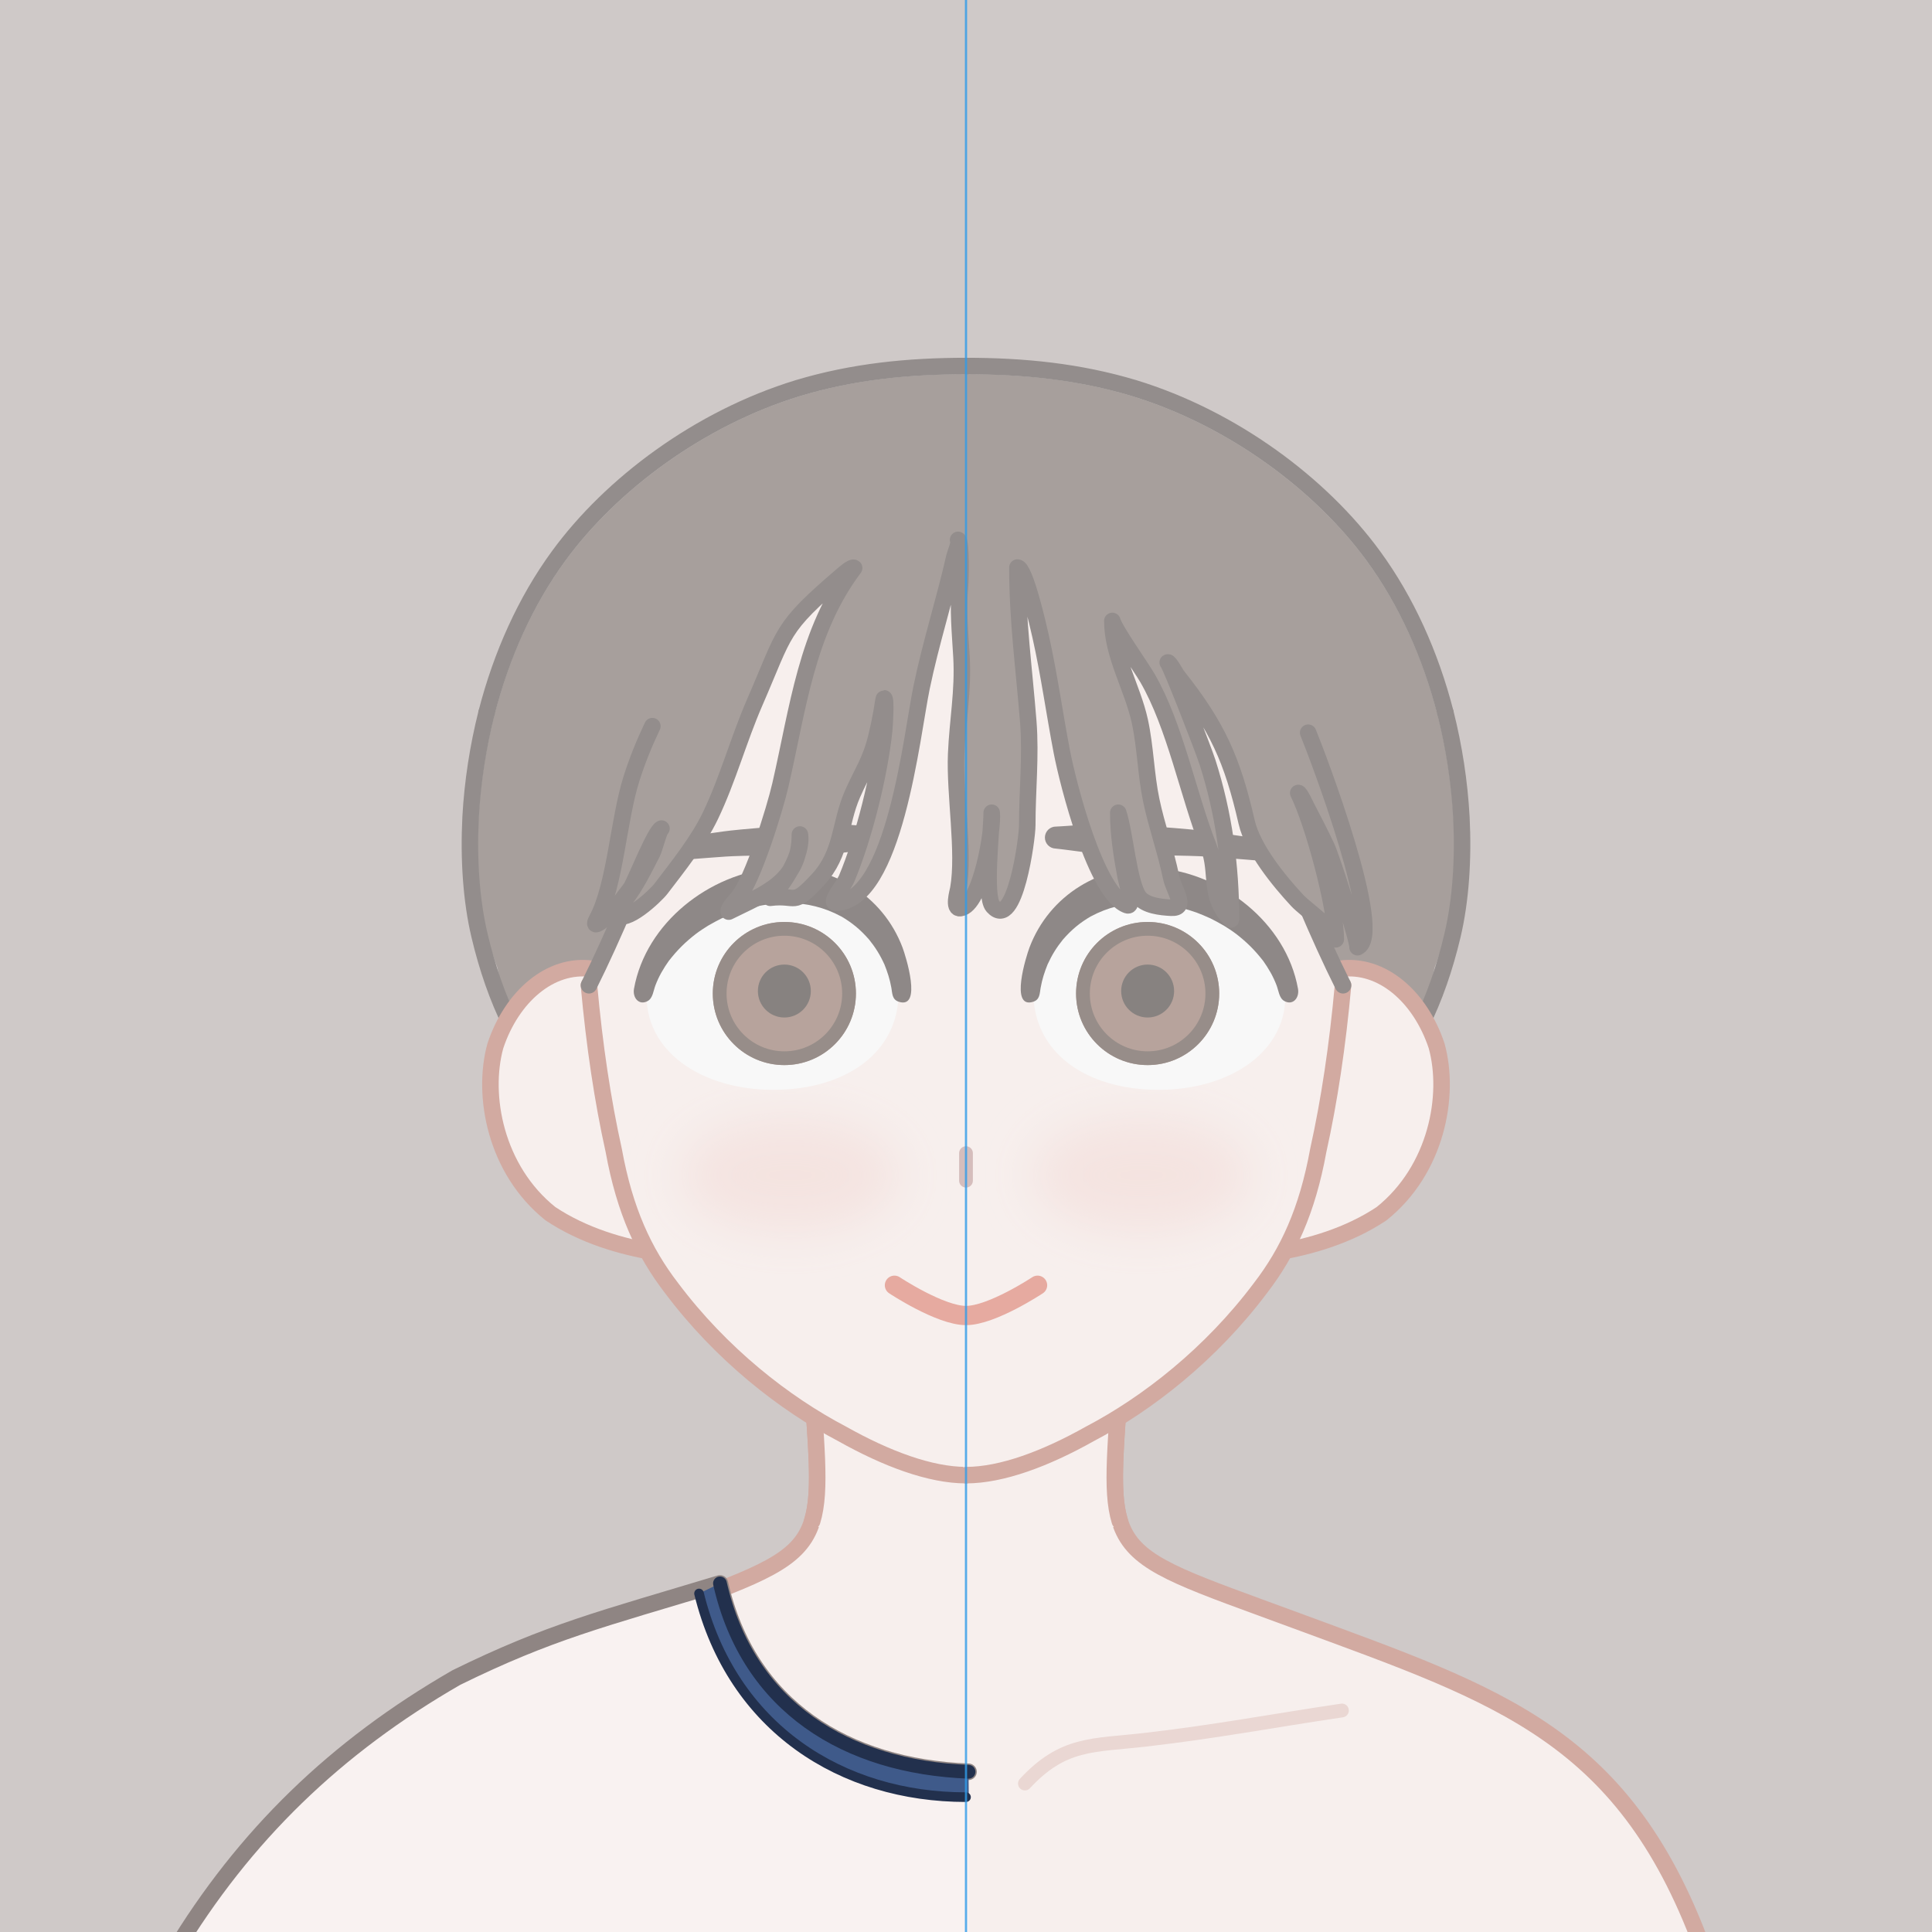
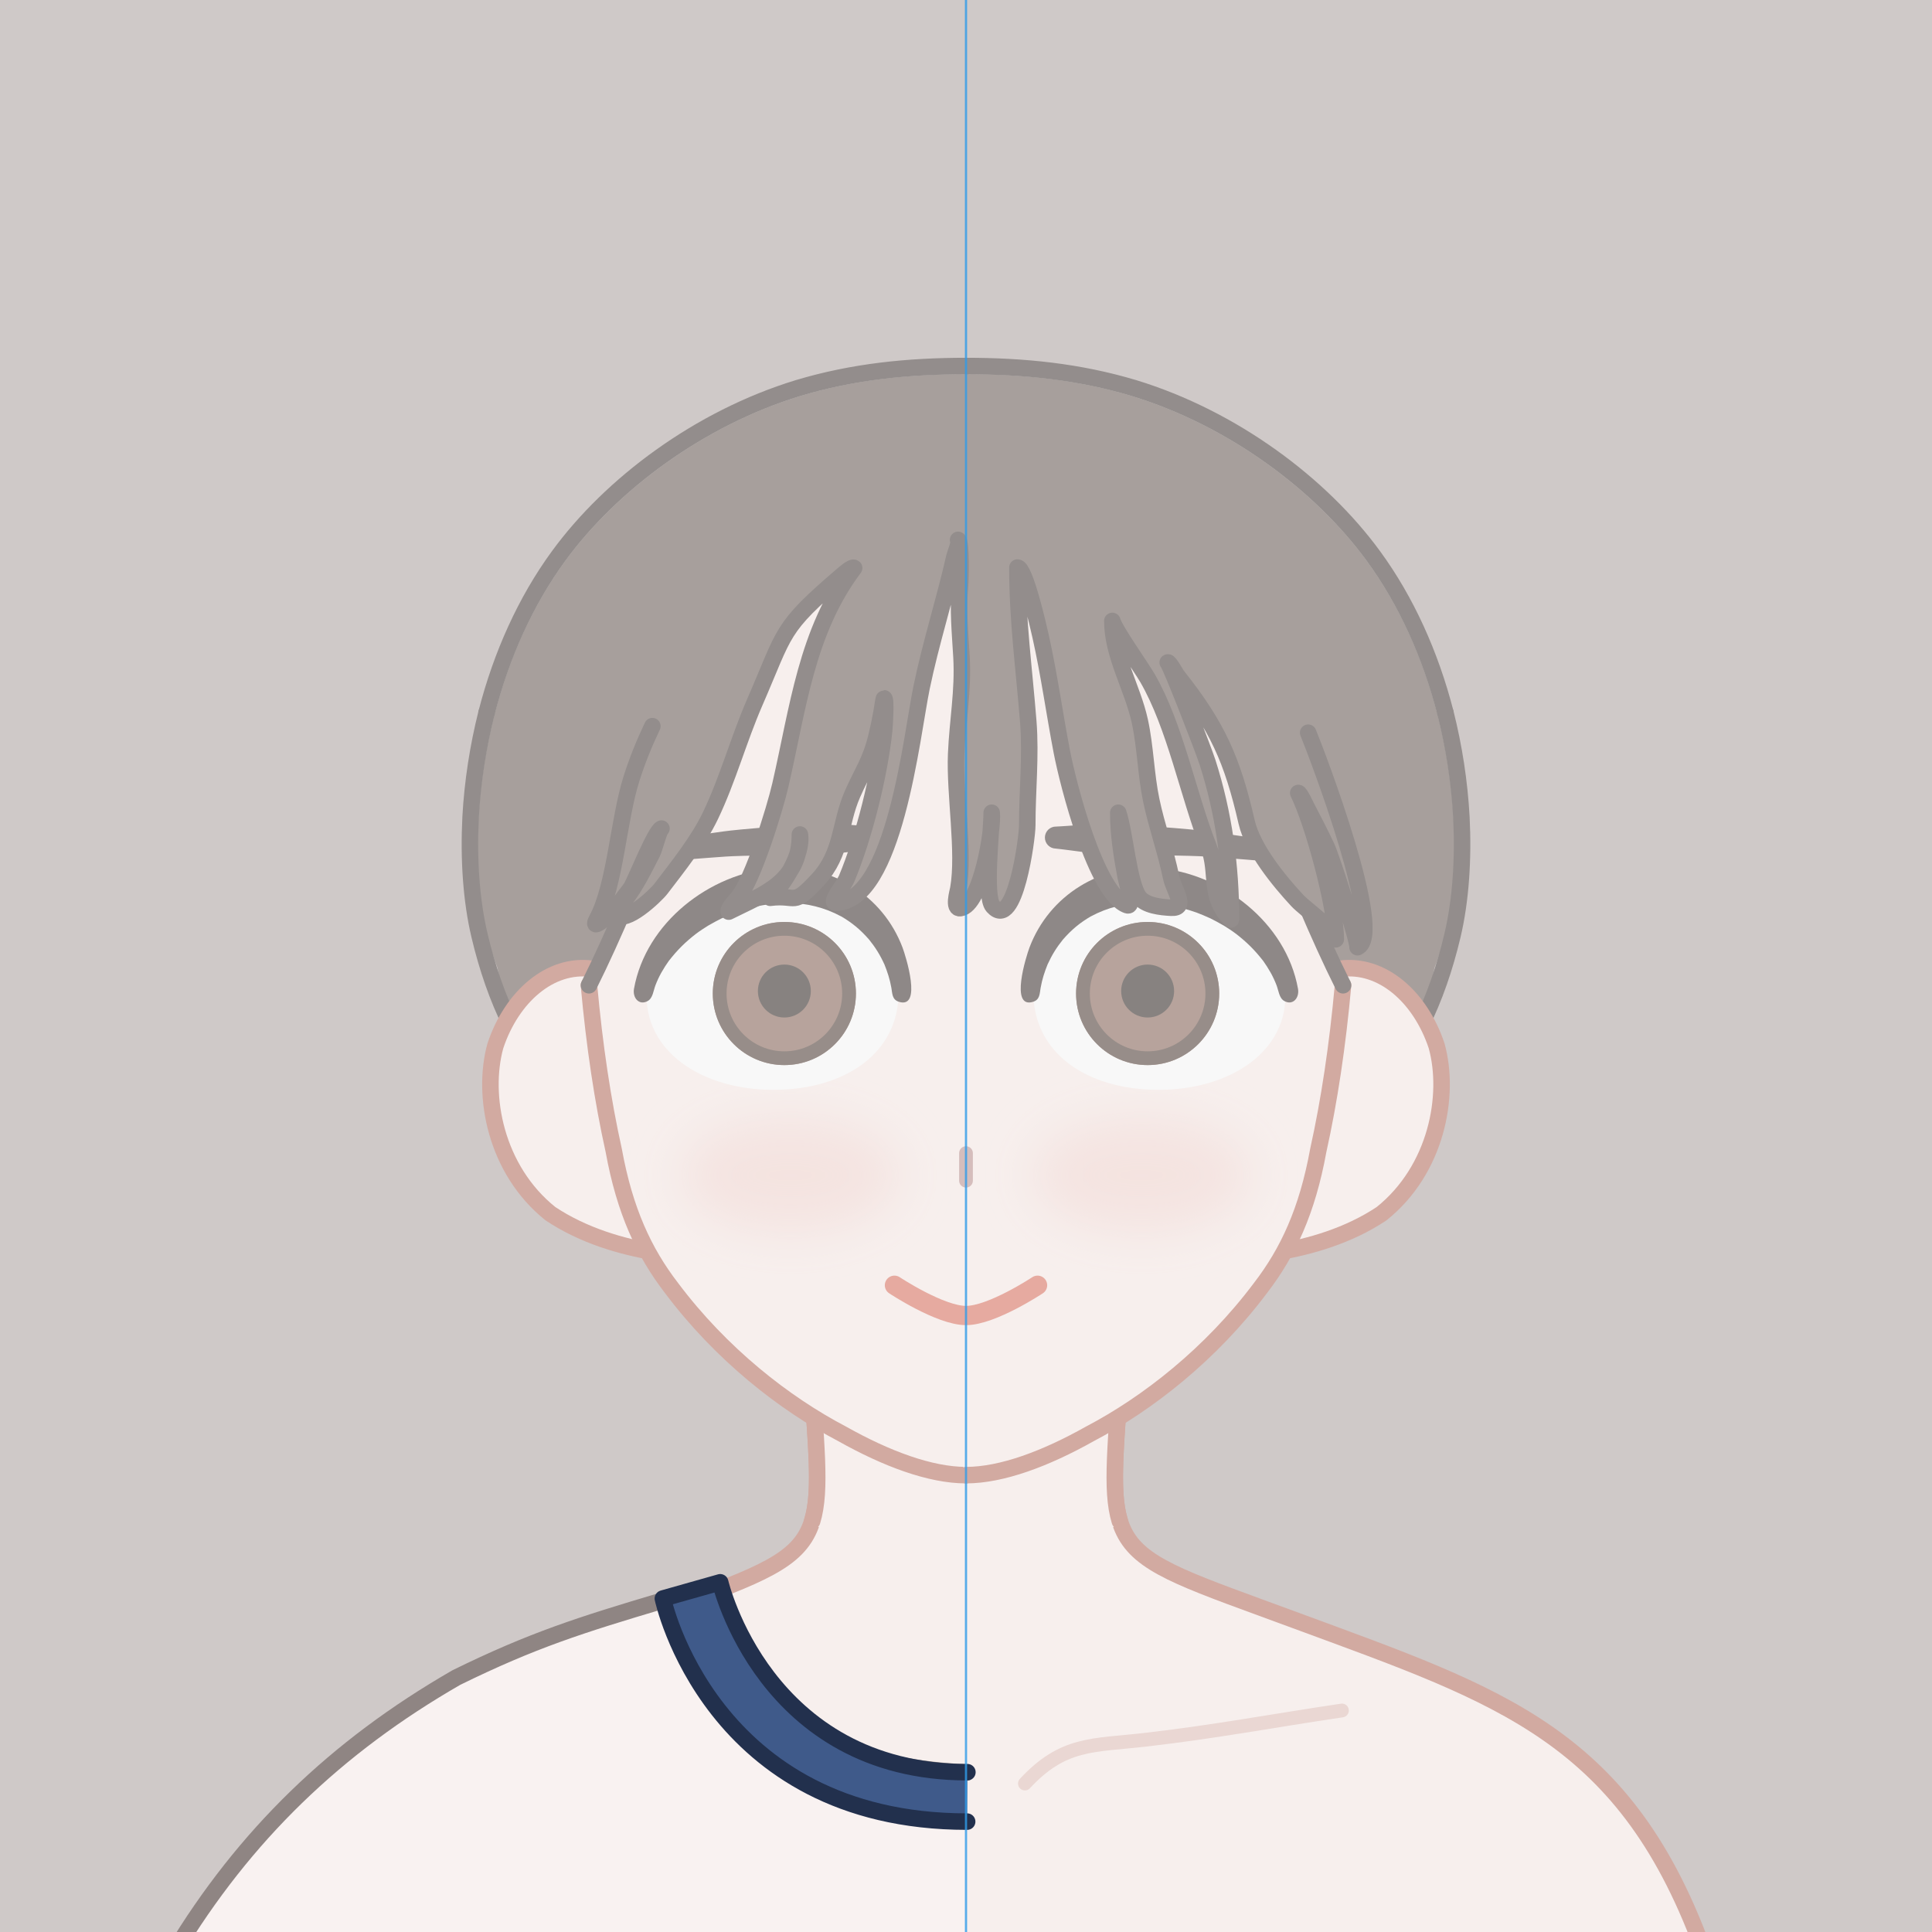
<svg xmlns="http://www.w3.org/2000/svg" width="702" height="702" viewBox="0 0 702 702">
+   <defs>
+     <clipPath id="clip-path-1">
+       <path d="M215.154 389.2 L359.154 389.2 L359.154 464.8 L215.154 464.8 Z" />
+     </clipPath>
+     <filter id="filter-1" filterUnits="userSpaceOnUse" x="218.154" y="377" width="138" height="100" color-interpolation-filters="sRGB">
+       <feGaussianBlur in="SourceGraphic" stdDeviation="9" color-interpolation-filters="linearRGB" />
+     </filter>
+     <clipPath id="clip-path-2">
+       <path d="M486.846 389.2 L342.846 389.2 L342.846 464.8 L486.846 464.8 Z" />
+     </clipPath>
+     <filter id="filter-2" filterUnits="userSpaceOnUse" x="345.846" y="377" width="138" height="100" color-interpolation-filters="sRGB">
+       <feGaussianBlur in="SourceGraphic" stdDeviation="9" color-interpolation-filters="linearRGB" />
+     </filter>
+     <clipPath id="clip-path-3">
+       <path d="M235 360 C236.178 339.672 267.345 322.672 284.667 322.167 C308.335 321.476 326.5 338.667 326.5 360.667 C326.5 382.667 307 396 281 396 C255 396 233.727 381.963 235 360 Z" />
+     </clipPath>
+     <clipPath id="clip-path-4">
+       <path d="M467 360 C465.822 339.672 434.655 322.672 417.333 322.167 C393.665 321.476 375.5 338.667 375.5 360.667 C375.5 382.667 395 396 421 396 C447 396 468.273 381.963 467 360 Z" />
+     </clipPath>
+   </defs>
  <g id="_ref">
    <g opacity="0.5">
-       <defs>
-         <clipPath id="makeup-blush-clip-path-31">
-           <path d="M215.154 389.2 L359.154 389.2 L359.154 464.8 L215.154 464.8 Z" />
-         </clipPath>
-         <filter id="makeup-blush-filter-11" filterUnits="userSpaceOnUse" x="218.154" y="377" width="138" height="100" color-interpolation-filters="sRGB">
-           <feGaussianBlur in="SourceGraphic" stdDeviation="9" color-interpolation-filters="linearRGB" />
-         </filter>
-         <clipPath id="cg-eye1">
-           <path d="M242 360 C243.178 339.672 274.345 322.672 291.667 322.167 C315.335 321.476 333.5 338.667 333.5 360.667 C333.5 382.667 314 396 288 396 C262 396 240.727 381.963 242 360 Z" fill="#ffffff" />
-         </clipPath>
-       </defs>
-       <rect width="702" height="702" fill="#ada19f" />
+       <rect x="0" y="0" width="702" height="702" fill="#ada19f" />
      <g data-layer="body">
        <g>
-           <g>
-             <path d="M295.671 489.536 C295.86 492.716 296.144 496.116 296.464 499.642 C297.826 514.657 301.926 539.769 294.878 553.441 C290.261 562.398 280.92 569.129 263.403 576.878 C201.389 604.31 121.546 617.454 90.97 686.317 C84.138 701.704 75.573 709.986 91.684 710.505 C172.929 713.121 257.936 710.936 339.784 711.863 C343.856 711.909 347.928 711.955 352 712 L352 490 C333.295 490 314.238 489.776 295.671 489.536 Z" fill="#fdeeea" />
-             <path d="M82.239 710.936 C110.769 630.434 156.416 616.431 231.1 588.839 C305.46 561.366 299.091 568.122 294.374 492.286 C294.334 491.649 294.298 491.019 294.267 490.397" fill="none" stroke="#b46352" stroke-width="6" stroke-linecap="round" stroke-linejoin="round" />
-             <path d="M214.397 621.514 C239.223 625.184 260.265 629.212 285.965 632.16 C304.952 634.337 315.621 632.997 329.595 648.055" fill="none" stroke="#b46352" stroke-width="5" stroke-linecap="round" opacity="0.35" />
-           </g>
+           <path d="M295.671 489.536 C295.86 492.716 296.144 496.116 296.464 499.642 C297.826 514.657 301.926 539.769 294.878 553.441 C290.261 562.398 280.92 569.129 263.403 576.878 C201.389 604.31 121.546 617.454 90.97 686.317 C84.138 701.704 75.573 709.986 91.684 710.505 C172.929 713.121 257.936 710.936 339.784 711.863 C343.856 711.909 347.928 711.955 352 712 L352 490 C333.295 490 314.238 489.776 295.671 489.536 Z" fill="#fdeeea" />
+           <path d="M82.239 710.936 C110.769 630.434 156.416 616.431 231.1 588.839 C305.46 561.366 299.091 568.122 294.374 492.286 C294.334 491.649 294.298 491.019 294.267 490.397" fill="none" stroke="#b46352" stroke-width="6" stroke-linecap="round" stroke-linejoin="round" />
+           <path d="M214.397 621.514 C239.223 625.184 260.265 629.212 285.965 632.16 C304.952 634.337 315.621 632.997 329.595 648.055" fill="none" stroke="#b46352" stroke-width="5" stroke-linecap="round" opacity="0.35" />
        </g>
-         <g transform="translate(702 0) scale(-1 1)">
-           <g>
-             <path d="M295.671 489.536 C295.86 492.716 296.144 496.116 296.464 499.642 C297.826 514.657 301.926 539.769 294.878 553.441 C290.261 562.398 280.92 569.129 263.403 576.878 C201.389 604.31 121.546 617.454 90.97 686.317 C84.138 701.704 75.573 709.986 91.684 710.505 C172.929 713.121 257.936 710.936 339.784 711.863 C343.856 711.909 347.928 711.955 352 712 L352 490 C333.295 490 314.238 489.776 295.671 489.536 Z" fill="#fdeeea" />
-             <path d="M82.239 710.936 C110.769 630.434 156.416 616.431 231.1 588.839 C305.46 561.366 299.091 568.122 294.374 492.286 C294.334 491.649 294.298 491.019 294.267 490.397" fill="none" stroke="#b46352" stroke-width="6" stroke-linecap="round" stroke-linejoin="round" />
-             <path d="M214.397 621.514 C239.223 625.184 260.265 629.212 285.965 632.16 C304.952 634.337 315.621 632.997 329.595 648.055" fill="none" stroke="#b46352" stroke-width="5" stroke-linecap="round" opacity="0.35" />
-           </g>
+         <g>
+           <path d="M406.329 489.536 C406.14 492.716 405.856 496.116 405.536 499.642 C404.174 514.657 400.074 539.769 407.122 553.441 C411.739 562.398 421.08 569.129 438.597 576.878 C500.611 604.31 580.454 617.454 611.03 686.317 C617.862 701.704 626.427 709.986 610.316 710.505 C529.071 713.121 444.064 710.936 362.216 711.863 C358.144 711.909 354.072 711.955 350 712 L350 490 C368.705 490 387.762 489.776 406.329 489.536 Z" fill="#fdeeea" />
+           <path d="M619.761 710.936 C591.231 630.434 545.584 616.431 470.9 588.839 C396.54 561.366 402.909 568.122 407.626 492.286 C407.666 491.649 407.702 491.019 407.733 490.397" fill="none" stroke="#b46352" stroke-width="6" stroke-linecap="round" stroke-linejoin="round" />
+           <path d="M487.603 621.514 C462.777 625.184 441.735 629.212 416.035 632.16 C397.048 634.337 386.379 632.997 372.405 648.055" fill="none" stroke="#b46352" stroke-width="5" stroke-linecap="round" opacity="0.35" />
        </g>
      </g>
      <g data-layer="skinNeck">
        <g>
-           <g>
-             <path d="M296.464 499.642 C296.144 496.116 295.86 492.716 295.671 489.536 C314.238 489.776 333.295 490 352 490 L352 562.636 L351.354 562.564 L345.706 561.869 C333.876 560.36 321.926 558.6 310.081 557.018 C306.575 556.55 293.84 555.879 295.498 552.147 C301.677 538.233 297.784 514.195 296.464 499.642 Z" fill="#fdeeea" />
-             <path d="M295.107 552.726 C298.619 541.358 296.351 524.081 294.374 492.286" fill="none" stroke="#b46352" stroke-width="6" stroke-linecap="round" stroke-linejoin="round" />
-           </g>
+           <path d="M296.464 499.642 C296.144 496.116 295.86 492.716 295.671 489.536 C314.238 489.776 333.295 490 352 490 L352 562.636 L351.354 562.564 L345.706 561.869 C333.876 560.36 321.926 558.6 310.081 557.018 C306.575 556.55 293.84 555.879 295.498 552.147 C301.677 538.233 297.784 514.195 296.464 499.642 Z" fill="#fdeeea" />
+           <path d="M295.107 552.726 C298.619 541.358 296.351 524.081 294.374 492.286" fill="none" stroke="#b46352" stroke-width="6" stroke-linecap="round" stroke-linejoin="round" />
        </g>
-         <g transform="translate(702 0) scale(-1 1)">
-           <g>
-             <path d="M296.464 499.642 C296.144 496.116 295.86 492.716 295.671 489.536 C314.238 489.776 333.295 490 352 490 L352 562.636 L351.354 562.564 L345.706 561.869 C333.876 560.36 321.926 558.6 310.081 557.018 C306.575 556.55 293.84 555.879 295.498 552.147 C301.677 538.233 297.784 514.195 296.464 499.642 Z" fill="#fdeeea" />
-             <path d="M295.107 552.726 C298.619 541.358 296.351 524.081 294.374 492.286" fill="none" stroke="#b46352" stroke-width="6" stroke-linecap="round" stroke-linejoin="round" />
-           </g>
+         <g>
+           <path d="M405.536 499.642 C405.856 496.116 406.14 492.716 406.329 489.536 C387.762 489.776 368.705 490 350 490 L350 562.636 L350.646 562.564 L356.294 561.869 C368.124 560.36 380.074 558.6 391.919 557.018 C395.425 556.55 408.16 555.879 406.502 552.147 C400.323 538.233 404.216 514.195 405.536 499.642 Z" fill="#fdeeea" />
+           <path d="M406.893 552.726 C403.381 541.358 405.649 524.081 407.626 492.286" fill="none" stroke="#b46352" stroke-width="6" stroke-linecap="round" stroke-linejoin="round" />
        </g>
      </g>
      <g data-layer="hairBase">
        <g>
-           <g>
-             <path d="M352 381.448 L352 135.951 L351.016 135.951 C330.344 135.951 310.656 137.919 290.968 143.826 C255.53 154.654 224.03 178.279 205.327 203.873 C186.623 229.467 175.795 262.936 173.826 297.39 C172.842 317.077 174.811 336.765 180.717 351.531 C182.027 358.081 184.209 364.632 187.262 370.602 C187.365 370.682 201.168 393.038 203.562 396.448 C204.832 398.257 211.612 404.019 213.517 405.842 C223.248 415.153 227.833 417.061 239.562 423.948 C253.821 432.321 287.168 441.633 303.192 437.819 C328.028 431.907 350.54 430.17 351.074 398.222 C351.102 396.519 351.452 381.949 352 381.448 Z" fill="#5d4e48" />
-           </g>
-           <g>
-             <path d="M351 133 C330 133 310 135 290 141 C254 152 222 176 203 202 C191 218.4 182.2 238 176.8 259" fill="none" stroke="#352a27" stroke-width="6" stroke-linecap="round" stroke-linejoin="round" />
-           </g>
-           <g>
-             <path d="M176.8 259 C173.7 271.3 171.7 284.1 171 297 C170.247 312.067 171.196 327.134 174.275 340.064 C179.731 362.97 189.199 384.12 205.639 400.625 C218.159 413.194 231.61 422.103 248.042 428.491 C248.47 428.658 248.896 428.816 249.319 428.964 C252.635 430.122 260.334 430.818 262.896 432.282" fill="none" stroke="#352a27" stroke-width="6" stroke-linecap="round" stroke-linejoin="round" />
-           </g>
+           <path d="M352 381.448 L352 135.951 L351.016 135.951 C330.344 135.951 310.656 137.919 290.968 143.826 C255.53 154.654 224.03 178.279 205.327 203.873 C186.623 229.467 175.795 262.936 173.826 297.39 C172.842 317.077 174.811 336.765 180.717 351.531 C182.027 358.081 184.209 364.632 187.262 370.602 C187.365 370.682 201.168 393.038 203.562 396.448 C204.832 398.257 211.612 404.019 213.517 405.842 C223.248 415.153 227.833 417.061 239.562 423.948 C253.821 432.321 287.168 441.633 303.192 437.819 C328.028 431.907 350.54 430.17 351.074 398.222 C351.102 396.519 351.452 381.949 352 381.448 Z" fill="#5d4e48" />
+           <path d="M351 133 C330 133 310 135 290 141 C254 152 222 176 203 202 C191 218.4 182.2 238 176.8 259" fill="none" stroke="#352a27" stroke-width="6" stroke-linecap="round" stroke-linejoin="round" />
+           <path d="M176.8 259 C173.7 271.3 171.7 284.1 171 297 C170.247 312.067 171.196 327.134 174.275 340.064 C179.731 362.97 189.199 384.12 205.639 400.625 C218.159 413.194 231.61 422.103 248.042 428.491 C248.47 428.658 248.896 428.816 249.319 428.964 C252.635 430.122 260.334 430.818 262.896 432.282" fill="none" stroke="#352a27" stroke-width="6" stroke-linecap="round" stroke-linejoin="round" />
        </g>
-         <g transform="translate(702 0) scale(-1 1)">
-           <g>
-             <path d="M352 381.448 L352 135.951 L351.016 135.951 C330.344 135.951 310.656 137.919 290.968 143.826 C255.53 154.654 224.03 178.279 205.327 203.873 C186.623 229.467 175.795 262.936 173.826 297.39 C172.842 317.077 174.811 336.765 180.717 351.531 C182.027 358.081 184.209 364.632 187.262 370.602 C187.365 370.682 201.168 393.038 203.562 396.448 C204.832 398.257 211.612 404.019 213.517 405.842 C223.248 415.153 227.833 417.061 239.562 423.948 C253.821 432.321 287.168 441.633 303.192 437.819 C328.028 431.907 350.54 430.17 351.074 398.222 C351.102 396.519 351.452 381.949 352 381.448 Z" fill="#5d4e48" />
-           </g>
-           <g>
-             <path d="M351 133 C330 133 310 135 290 141 C254 152 222 176 203 202 C191 218.4 182.2 238 176.8 259" fill="none" stroke="#352a27" stroke-width="6" stroke-linecap="round" stroke-linejoin="round" />
-           </g>
-           <g>
-             <path d="M176.8 259 C173.7 271.3 171.7 284.1 171 297 C170.247 312.067 171.196 327.134 174.275 340.064 C179.731 362.97 189.199 384.12 205.639 400.625 C218.159 413.194 231.61 422.103 248.042 428.491 C248.47 428.658 248.896 428.816 249.319 428.964 C252.635 430.122 260.334 430.818 262.896 432.282" fill="none" stroke="#352a27" stroke-width="6" stroke-linecap="round" stroke-linejoin="round" />
-           </g>
+         <g>
+           <path d="M350 381.448 L350 135.951 L350.984 135.951 C371.656 135.951 391.344 137.919 411.032 143.826 C446.47 154.654 477.97 178.279 496.673 203.873 C515.377 229.467 526.205 262.936 528.174 297.39 C529.158 317.077 527.189 336.765 521.283 351.531 C519.973 358.081 517.791 364.632 514.738 370.602 C514.635 370.682 500.832 393.038 498.438 396.448 C497.168 398.257 490.388 404.019 488.483 405.842 C478.752 415.153 474.167 417.061 462.438 423.948 C448.179 432.321 414.832 441.633 398.808 437.819 C373.972 431.907 351.46 430.17 350.926 398.222 C350.898 396.519 350.548 381.949 350 381.448 Z" fill="#5d4e48" />
+           <path d="M351 133 C372 133 392 135 412 141 C448 152 480 176 499 202 C511 218.4 519.8 238 525.2 259" fill="none" stroke="#352a27" stroke-width="6" stroke-linecap="round" stroke-linejoin="round" />
+           <path d="M525.2 259 C528.3 271.3 530.3 284.1 531 297 C531.753 312.067 530.804 327.134 527.725 340.064 C522.269 362.97 512.801 384.12 496.361 400.625 C483.841 413.194 470.39 422.103 453.958 428.491 C453.53 428.658 453.104 428.816 452.681 428.964 C449.365 430.122 441.666 430.818 439.104 432.282" fill="none" stroke="#352a27" stroke-width="6" stroke-linecap="round" stroke-linejoin="round" />
        </g>
      </g>
      <g data-layer="ear">
        <g>
-           <g>
-             <path d="M215 352 C200 350 186 362 180 380 C175 398 180 425 200 441 C212 449 226 453 238 455 L225 380 Z" fill="#fdeeea" />
-             <path d="M215 352 C200 350 186 362 180 380 C175 398 180 425 200 441 C212 449 226 453 238 455" fill="none" stroke="#b46352" stroke-width="6" stroke-linecap="round" stroke-linejoin="round" />
-           </g>
+           <path d="M215 352 C200 350 186 362 180 380 C175 398 180 425 200 441 C212 449 226 453 238 455 L225 380 Z" fill="#fdeeea" />
+           <path d="M215 352 C200 350 186 362 180 380 C175 398 180 425 200 441 C212 449 226 453 238 455" fill="none" stroke="#b46352" stroke-width="6" stroke-linecap="round" stroke-linejoin="round" />
        </g>
-         <g transform="translate(702 0) scale(-1 1)">
-           <g>
-             <path d="M215 352 C200 350 186 362 180 380 C175 398 180 425 200 441 C212 449 226 453 238 455 L225 380 Z" fill="#fdeeea" />
-             <path d="M215 352 C200 350 186 362 180 380 C175 398 180 425 200 441 C212 449 226 453 238 455" fill="none" stroke="#b46352" stroke-width="6" stroke-linecap="round" stroke-linejoin="round" />
-           </g>
+         <g>
+           <path d="M487 352 C502 350 516 362 522 380 C527 398 522 425 502 441 C490 449 476 453 464 455 L477 380 Z" fill="#fdeeea" />
+           <path d="M487 352 C502 350 516 362 522 380 C527 398 522 425 502 441 C490 449 476 453 464 455" fill="none" stroke="#b46352" stroke-width="6" stroke-linecap="round" stroke-linejoin="round" />
        </g>
      </g>
      <g data-layer="face">
        <g>
-           <g>
-             <path d="M352 200 L351 200 C322 200 296 208 278 228 C262 246 250 272 240 298 C232 318 223 340 214 358 C216 380 219 400 223 418 C227 440 234 455 244 468 C262 492 285 510 306 521 C322 530 338 536 351 536 L352 536 Z" fill="#fdeeea" />
-             <path d="M214 358 C216 380 219 400 223 418 C227 440 234 455 244 468 C262 492 285 510 306 521 C322 530 338 536 351 536" fill="none" stroke="#b46352" stroke-width="6" stroke-linecap="round" stroke-linejoin="round" />
-           </g>
+           <path d="M352 200 L351 200 C322 200 296 208 278 228 C262 246 250 272 240 298 C232 318 223 340 214 358 C216 380 219 400 223 418 C227 440 234 455 244 468 C262 492 285 510 306 521 C322 530 338 536 351 536 L352 536 Z" fill="#fdeeea" />
+           <path d="M214 358 C216 380 219 400 223 418 C227 440 234 455 244 468 C262 492 285 510 306 521 C322 530 338 536 351 536" fill="none" stroke="#b46352" stroke-width="6" stroke-linecap="round" stroke-linejoin="round" />
        </g>
-         <g transform="translate(702 0) scale(-1 1)">
-           <g>
-             <path d="M352 200 L351 200 C322 200 296 208 278 228 C262 246 250 272 240 298 C232 318 223 340 214 358 C216 380 219 400 223 418 C227 440 234 455 244 468 C262 492 285 510 306 521 C322 530 338 536 351 536 L352 536 Z" fill="#fdeeea" />
-             <path d="M214 358 C216 380 219 400 223 418 C227 440 234 455 244 468 C262 492 285 510 306 521 C322 530 338 536 351 536" fill="none" stroke="#b46352" stroke-width="6" stroke-linecap="round" stroke-linejoin="round" />
-           </g>
+         <g>
+           <path d="M350 200 L351 200 C380 200 406 208 424 228 C440 246 452 272 462 298 C470 318 479 340 488 358 C486 380 483 400 479 418 C475 440 468 455 458 468 C440 492 417 510 396 521 C380 530 364 536 351 536 L350 536 Z" fill="#fdeeea" />
+           <path d="M488 358 C486 380 483 400 479 418 C475 440 468 455 458 468 C440 492 417 510 396 521 C380 530 364 536 351 536" fill="none" stroke="#b46352" stroke-width="6" stroke-linecap="round" stroke-linejoin="round" />
        </g>
      </g>
      <g data-layer="makeup">
-         <g>
-           <g>
-             <g clip-path="url(#makeup-blush-clip-path-31)">
-               <g filter="url(#makeup-blush-filter-11)">
-                 <ellipse cx="287.154" cy="427" rx="40" ry="21" fill="#f3bfb8" opacity="0.5" />
-               </g>
-             </g>
+         <g clip-path="url(#clip-path-1)">
+           <g filter="url(#filter-1)">
+             <ellipse cx="287.154" cy="427" rx="40" ry="21" fill="#f3bfb8" opacity="0.5" />
          </g>
        </g>
-         <g transform="translate(702 0) scale(-1 1)">
-           <g>
-             <g clip-path="url(#makeup-blush-clip-path-31)">
-               <g filter="url(#makeup-blush-filter-11)">
-                 <ellipse cx="287.154" cy="427" rx="40" ry="21" fill="#f3bfb8" opacity="0.5" />
-               </g>
-             </g>
+         <g clip-path="url(#clip-path-2)">
+           <g filter="url(#filter-2)">
+             <ellipse cx="414.846" cy="427" rx="40" ry="21" fill="#f3bfb8" opacity="0.5" />
          </g>
        </g>
      </g>
      <g data-layer="mouth">
+         <line x1="351" y1="419" x2="351" y2="429" fill="none" stroke="#b98a88" stroke-width="5" stroke-linecap="round" />
+         <path d="M325 467 C325 467 341.59 478 351 478 C360.41 478 377 467 377 467" fill="none" stroke="#dc6450" stroke-width="7" stroke-linecap="round" stroke-linejoin="round" />
+       </g>
+       <g data-layer="eye">
        <g>
-           <path d="M351 419 L351 429" fill="none" stroke="#b98a88" stroke-width="5" stroke-linecap="round" />
+           <path d="M235 360 C236.178 339.672 267.345 322.672 284.667 322.167 C308.335 321.476 326.5 338.667 326.5 360.667 C326.5 382.667 307 396 281 396 C255 396 233.727 381.963 235 360 Z" fill="#ffffff" />
+           <g clip-path="url(#clip-path-3)">
+             <g>
+               <circle cx="285" cy="361" r="26" fill="#7e5647" />
+               <circle cx="285" cy="360.097" r="9.62" fill="#1e1410" />
+             </g>
+             <circle cx="285" cy="361" r="23.5" fill="none" stroke="#3e2a22" stroke-width="5" />
+           </g>
+           <path d="M321.289 350.247 L321.346 350.404 C319.72 346.855 318.084 344.255 315.641 341.211 L315.758 341.37 C312.598 337.758 309.589 335.249 305.429 332.847 L305.628 332.973 C293.334 326.364 280.171 327.046 267.294 331.56 L267.289 331.557 C265.521 332.234 263.886 332.924 262.166 333.715 L262.341 333.62 C260.606 334.487 259.011 335.351 257.333 336.322 L257.49 336.215 C255.896 337.216 254.303 338.226 252.808 339.373 L252.946 339.255 C248.932 342.384 246.172 345.112 243.03 349.127 L243.12 348.988 C241.035 351.95 239.428 354.662 238.138 358.063 C237.417 359.962 237.212 362.663 235.378 363.705 C232.23 365.493 229.768 362.578 230.37 359.245 C234.705 335.218 257.857 317.36 281.406 315.393 C302.011 313.672 320.776 325.333 327.927 344.263 C329.104 347.378 335.185 366.695 326.618 364.006 C324.101 363.216 324.256 360.996 323.878 358.899 C323.309 355.745 322.477 353.208 321.289 350.247 Z" fill="#2b201d" />
        </g>
        <g>
-           <path d="M325 467 C325 467 341.59 478 351 478 C360.41 478 377 467 377 467" fill="none" stroke="#dc6450" stroke-width="7" stroke-linecap="round" stroke-linejoin="round" />
-         </g>
-       </g>
-       <g data-layer="eye">
-         <g transform="translate(285 361) scale(1) translate(-292 -361)">
-           <path d="M242 360 C243.178 339.672 274.345 322.672 291.667 322.167 C315.335 321.476 333.5 338.667 333.5 360.667 C333.5 382.667 314 396 288 396 C262 396 240.727 381.963 242 360 Z" fill="#ffffff" />
-           <g clip-path="url(#cg-eye1)">
-             <g transform="translate(292 361) scale(0.26)">
-               <g transform="translate(-110 -110) scale(1)">
-                 <g>
-                   <circle cx="110" cy="110" r="100" fill="#7e5647" />
-                   <circle cx="110" cy="106.526" r="37" fill="#1e1410" />
-                 </g>
-               </g>
+           <path d="M467 360 C465.822 339.672 434.655 322.672 417.333 322.167 C393.665 321.476 375.5 338.667 375.5 360.667 C375.5 382.667 395 396 421 396 C447 396 468.273 381.963 467 360 Z" fill="#ffffff" />
+           <g clip-path="url(#clip-path-4)">
+             <g>
+               <circle cx="417" cy="361" r="26" fill="#7e5647" />
+               <circle cx="417" cy="360.097" r="9.62" fill="#1e1410" />
            </g>
-             <circle cx="292" cy="361" r="23.5" fill="none" stroke="#3e2a22" stroke-width="5" />
+             <circle cx="417" cy="361" r="23.5" fill="none" stroke="#3e2a22" stroke-width="5" />
          </g>
-           <g>
-             <path d="M328.289 350.247 L328.346 350.404 C326.72 346.855 325.084 344.255 322.641 341.211 L322.758 341.37 C319.598 337.758 316.589 335.249 312.429 332.847 L312.628 332.973 C300.334 326.364 287.171 327.046 274.294 331.56 L274.289 331.557 C272.521 332.234 270.886 332.924 269.166 333.715 L269.341 333.62 C267.606 334.487 266.011 335.351 264.333 336.322 L264.49 336.215 C262.896 337.216 261.303 338.226 259.808 339.373 L259.946 339.255 C255.932 342.384 253.172 345.112 250.03 349.127 L250.12 348.988 C248.035 351.95 246.428 354.662 245.138 358.063 C244.417 359.962 244.212 362.663 242.378 363.705 C239.23 365.493 236.768 362.578 237.37 359.245 C241.705 335.218 264.857 317.36 288.406 315.393 C309.011 313.672 327.776 325.333 334.927 344.263 C336.104 347.378 342.185 366.695 333.618 364.006 C331.101 363.216 331.256 360.996 330.878 358.899 C330.309 355.745 329.477 353.208 328.289 350.247 Z" fill="#2b201d" />
-           </g>
-         </g>
-         <g transform="translate(702 0) scale(-1 1)">
-           <g transform="translate(285 361) scale(1) translate(-292 -361)">
-             <path d="M242 360 C243.178 339.672 274.345 322.672 291.667 322.167 C315.335 321.476 333.5 338.667 333.5 360.667 C333.5 382.667 314 396 288 396 C262 396 240.727 381.963 242 360 Z" fill="#ffffff" />
-             <g clip-path="url(#cg-eye1)">
-               <g transform="translate(292 361) scale(0.26)">
-                 <g transform="translate(-110 -110) scale(1)">
-                   <g>
-                     <circle cx="110" cy="110" r="100" fill="#7e5647" />
-                     <circle cx="110" cy="106.526" r="37" fill="#1e1410" />
-                   </g>
-                 </g>
-               </g>
-               <circle cx="292" cy="361" r="23.5" fill="none" stroke="#3e2a22" stroke-width="5" />
-             </g>
-             <g>
-               <path d="M328.289 350.247 L328.346 350.404 C326.72 346.855 325.084 344.255 322.641 341.211 L322.758 341.37 C319.598 337.758 316.589 335.249 312.429 332.847 L312.628 332.973 C300.334 326.364 287.171 327.046 274.294 331.56 L274.289 331.557 C272.521 332.234 270.886 332.924 269.166 333.715 L269.341 333.62 C267.606 334.487 266.011 335.351 264.333 336.322 L264.49 336.215 C262.896 337.216 261.303 338.226 259.808 339.373 L259.946 339.255 C255.932 342.384 253.172 345.112 250.03 349.127 L250.12 348.988 C248.035 351.95 246.428 354.662 245.138 358.063 C244.417 359.962 244.212 362.663 242.378 363.705 C239.23 365.493 236.768 362.578 237.37 359.245 C241.705 335.218 264.857 317.36 288.406 315.393 C309.011 313.672 327.776 325.333 334.927 344.263 C336.104 347.378 342.185 366.695 333.618 364.006 C331.101 363.216 331.256 360.996 330.878 358.899 C330.309 355.745 329.477 353.208 328.289 350.247 Z" fill="#2b201d" />
-             </g>
-           </g>
+           <path d="M380.711 350.247 L380.654 350.404 C382.28 346.855 383.916 344.255 386.359 341.211 L386.242 341.37 C389.402 337.758 392.411 335.249 396.571 332.847 L396.372 332.973 C408.666 326.364 421.829 327.046 434.706 331.56 L434.711 331.557 C436.479 332.234 438.114 332.924 439.834 333.715 L439.659 333.62 C441.394 334.487 442.989 335.351 444.667 336.322 L444.51 336.215 C446.104 337.216 447.697 338.226 449.192 339.373 L449.054 339.255 C453.068 342.384 455.828 345.112 458.97 349.127 L458.88 348.988 C460.965 351.95 462.572 354.662 463.862 358.063 C464.583 359.962 464.788 362.663 466.622 363.705 C469.77 365.493 472.232 362.578 471.63 359.245 C467.295 335.218 444.143 317.36 420.594 315.393 C399.989 313.672 381.224 325.333 374.073 344.263 C372.896 347.378 366.815 366.695 375.382 364.006 C377.899 363.216 377.744 360.996 378.122 358.899 C378.691 355.745 379.523 353.208 380.711 350.247 Z" fill="#2b201d" />
        </g>
      </g>
      <g data-layer="hairLine">
-         <g>
-           <g>
-             <path d="M351 200 C322 200 296 208 278 228 C262 246 250 272 240 298 C232 318 223 340 214 358" fill="none" stroke="#352a27" stroke-width="6" stroke-linecap="round" stroke-linejoin="round" />
-           </g>
-         </g>
-         <g transform="translate(702 0) scale(-1 1)">
-           <g>
-             <path d="M351 200 C322 200 296 208 278 228 C262 246 250 272 240 298 C232 318 223 340 214 358" fill="none" stroke="#352a27" stroke-width="6" stroke-linecap="round" stroke-linejoin="round" />
-           </g>
-         </g>
+         <path d="M351 200 C322 200 296 208 278 228 C262 246 250 272 240 298 C232 318 223 340 214 358" fill="none" stroke="#352a27" stroke-width="6" stroke-linecap="round" stroke-linejoin="round" />
+         <path d="M351 200 C380 200 406 208 424 228 C440 246 452 272 462 298 C470 318 479 340 488 358" fill="none" stroke="#352a27" stroke-width="6" stroke-linecap="round" stroke-linejoin="round" />
      </g>
      <g data-layer="brow">
-         <g>
-           <g transform="translate(-7 0)">
-             <g>
-               <g>
-                 <path d="M251.563 304.691 L255.184 304.191 L258.804 303.682 L262.422 303.165 L264.202 302.909 L266.052 302.647 L269.671 302.131 L269.885 302.102 L272.476 301.783 L273.478 301.681 L276.448 301.377 L277.18 301.313 L280.822 300.993 L282.158 300.878 L284.513 300.7 L288.158 300.433 L290.032 300.3 L291.841 300.188 L295.489 299.974 L299.137 299.777 L300.11 299.728 L302.817 299.614 L306.468 299.48 L307.714 299.451 L308.96 299.444 L310.208 299.458 L311.456 299.489 L312.704 299.536 L312.854 299.541 L313.976 299.599 L315.225 299.674 L316.474 299.757 L317.723 299.845 L318.973 299.935 L320.222 300.025 L321.471 300.113 L322.72 300.195 L323.969 300.27 L325.218 300.335 L326 300.389 L326.757 300.595 L327.459 300.945 L328.079 301.424 L328.594 302.016 L328.983 302.696 L329.232 303.44 L329.332 304.218 L329.277 305 L329.072 305.757 L328.722 306.459 L328.242 307.079 L327.651 307.594 L326.97 307.983 L326.227 308.232 L325.449 308.332 L324.206 308.469 L322.964 308.615 L321.721 308.77 L320.479 308.93 L319.237 309.092 L317.995 309.254 L316.753 309.414 L315.511 309.568 L314.268 309.715 L313.174 309.837 L313.048 309.852 L311.806 309.982 L310.563 310.096 L309.319 310.193 L308.075 310.27 L306.83 310.324 L303.178 310.433 L300.499 310.499 L299.554 310.524 L295.901 310.61 L292.247 310.679 L290.471 310.706 L288.629 310.744 L284.975 310.81 L282.661 310.845 L281.367 310.876 L277.713 310.959 L277.043 310.972 L274.124 311.073 L273.212 311.102 L270.782 311.231 L270.649 311.24 L267.003 311.504 L265.15 311.639 L263.368 311.774 L259.724 312.055 L256.08 312.344 L252.437 312.643 L251.653 312.652 L250.882 312.507 L250.154 312.215 L249.497 311.787 L248.937 311.239 L248.494 310.592 L248.186 309.871 L248.024 309.103 L248.015 308.319 L248.159 307.549 L248.451 306.821 L248.88 306.164 L249.428 305.603 L250.075 305.16 L250.796 304.852 Z" fill="#352a27" />
-               </g>
-             </g>
-           </g>
-         </g>
-         <g transform="translate(702 0) scale(-1 1)">
-           <g transform="translate(-7 0)">
-             <g>
-               <g>
-                 <path d="M251.563 304.691 L255.184 304.191 L258.804 303.682 L262.422 303.165 L264.202 302.909 L266.052 302.647 L269.671 302.131 L269.885 302.102 L272.476 301.783 L273.478 301.681 L276.448 301.377 L277.18 301.313 L280.822 300.993 L282.158 300.878 L284.513 300.7 L288.158 300.433 L290.032 300.3 L291.841 300.188 L295.489 299.974 L299.137 299.777 L300.11 299.728 L302.817 299.614 L306.468 299.48 L307.714 299.451 L308.96 299.444 L310.208 299.458 L311.456 299.489 L312.704 299.536 L312.854 299.541 L313.976 299.599 L315.225 299.674 L316.474 299.757 L317.723 299.845 L318.973 299.935 L320.222 300.025 L321.471 300.113 L322.72 300.195 L323.969 300.27 L325.218 300.335 L326 300.389 L326.757 300.595 L327.459 300.945 L328.079 301.424 L328.594 302.016 L328.983 302.696 L329.232 303.44 L329.332 304.218 L329.277 305 L329.072 305.757 L328.722 306.459 L328.242 307.079 L327.651 307.594 L326.97 307.983 L326.227 308.232 L325.449 308.332 L324.206 308.469 L322.964 308.615 L321.721 308.77 L320.479 308.93 L319.237 309.092 L317.995 309.254 L316.753 309.414 L315.511 309.568 L314.268 309.715 L313.174 309.837 L313.048 309.852 L311.806 309.982 L310.563 310.096 L309.319 310.193 L308.075 310.27 L306.83 310.324 L303.178 310.433 L300.499 310.499 L299.554 310.524 L295.901 310.61 L292.247 310.679 L290.471 310.706 L288.629 310.744 L284.975 310.81 L282.661 310.845 L281.367 310.876 L277.713 310.959 L277.043 310.972 L274.124 311.073 L273.212 311.102 L270.782 311.231 L270.649 311.24 L267.003 311.504 L265.15 311.639 L263.368 311.774 L259.724 312.055 L256.08 312.344 L252.437 312.643 L251.653 312.652 L250.882 312.507 L250.154 312.215 L249.497 311.787 L248.937 311.239 L248.494 310.592 L248.186 309.871 L248.024 309.103 L248.015 308.319 L248.159 307.549 L248.451 306.821 L248.88 306.164 L249.428 305.603 L250.075 305.16 L250.796 304.852 Z" fill="#352a27" />
-               </g>
-             </g>
-           </g>
-         </g>
+         <polygon points="244.563,304.691 248.184,304.191 251.804,303.682 255.422,303.165 257.202,302.909 259.052,302.647 262.671,302.131 262.885,302.102 265.476,301.783 266.478,301.681 269.448,301.377 270.18,301.313 273.822,300.993 275.158,300.878 277.513,300.7 281.158,300.433 283.032,300.3 284.841,300.188 288.489,299.974 292.137,299.777 293.11,299.728 295.817,299.614 299.468,299.48 300.714,299.451 301.96,299.444 303.208,299.458 304.456,299.489 305.704,299.536 305.854,299.541 306.976,299.599 308.225,299.674 309.474,299.757 310.723,299.845 311.973,299.935 313.222,300.025 314.471,300.113 315.72,300.195 316.969,300.27 318.218,300.335 319,300.389 319.757,300.595 320.459,300.945 321.079,301.424 321.594,302.016 321.983,302.696 322.232,303.44 322.332,304.218 322.277,305 322.072,305.757 321.722,306.459 321.242,307.079 320.651,307.594 319.97,307.983 319.227,308.232 318.449,308.332 317.206,308.469 315.964,308.615 314.721,308.77 313.479,308.93 312.237,309.092 310.995,309.254 309.753,309.414 308.511,309.568 307.268,309.715 306.174,309.837 306.048,309.852 304.806,309.982 303.563,310.096 302.319,310.193 301.075,310.27 299.83,310.324 296.178,310.433 293.499,310.499 292.554,310.524 288.901,310.61 285.247,310.679 283.471,310.706 281.629,310.744 277.975,310.81 275.661,310.845 274.367,310.876 270.713,310.959 270.043,310.972 267.124,311.073 266.212,311.102 263.782,311.231 263.649,311.24 260.003,311.504 258.15,311.639 256.368,311.774 252.724,312.055 249.08,312.344 245.437,312.643 244.653,312.652 243.882,312.507 243.154,312.215 242.497,311.787 241.937,311.239 241.494,310.592 241.186,309.871 241.024,309.103 241.015,308.319 241.159,307.549 241.451,306.821 241.88,306.164 242.428,305.603 243.075,305.16 243.796,304.852" fill="#352a27" />
+         <polygon points="457.437,304.691 453.816,304.191 450.196,303.682 446.578,303.165 444.798,302.909 442.948,302.647 439.329,302.131 439.115,302.102 436.524,301.783 435.522,301.681 432.552,301.377 431.82,301.313 428.178,300.993 426.842,300.878 424.487,300.7 420.842,300.433 418.968,300.3 417.159,300.188 413.511,299.974 409.863,299.777 408.89,299.728 406.183,299.614 402.532,299.48 401.286,299.451 400.04,299.444 398.792,299.458 397.544,299.489 396.296,299.536 396.146,299.541 395.024,299.599 393.775,299.674 392.526,299.757 391.277,299.845 390.027,299.935 388.778,300.025 387.529,300.113 386.28,300.195 385.031,300.27 383.782,300.335 383,300.389 382.243,300.595 381.541,300.945 380.921,301.424 380.406,302.016 380.017,302.696 379.768,303.44 379.668,304.218 379.723,305 379.928,305.757 380.278,306.459 380.758,307.079 381.349,307.594 382.03,307.983 382.773,308.232 383.551,308.332 384.794,308.469 386.036,308.615 387.279,308.77 388.521,308.93 389.763,309.092 391.005,309.254 392.247,309.414 393.489,309.568 394.732,309.715 395.826,309.837 395.952,309.852 397.194,309.982 398.437,310.096 399.681,310.193 400.925,310.27 402.17,310.324 405.822,310.433 408.501,310.499 409.446,310.524 413.099,310.61 416.753,310.679 418.529,310.706 420.371,310.744 424.025,310.81 426.339,310.845 427.633,310.876 431.287,310.959 431.957,310.972 434.876,311.073 435.788,311.102 438.218,311.231 438.351,311.24 441.997,311.504 443.85,311.639 445.632,311.774 449.276,312.055 452.92,312.344 456.563,312.643 457.347,312.652 458.118,312.507 458.846,312.215 459.503,311.787 460.063,311.239 460.506,310.592 460.814,309.871 460.976,309.103 460.985,308.319 460.841,307.549 460.549,306.821 460.12,306.164 459.572,305.603 458.925,305.16 458.204,304.852" fill="#352a27" />
      </g>
      <g data-layer="hairFront">
        <g>
          <path d="M305.733 186.817 C294.238 185.54 240.866 243.136 241.784 255.077 C240.674 255.077 237.645 262.575 237.04 263.852 C234.006 270.261 231.637 276.089 229.473 282.854 C224.722 297.701 223.528 321.784 216.907 333.952 C213.407 340.387 226.108 328.123 227.076 326.931 C230.866 322.261 234.236 315.291 237.026 309.901 C237.795 308.414 239.601 301.249 240.347 301.062 C238.166 301.789 231.236 319.065 229.51 322.228 C228.435 324.198 222.587 330.215 224.114 332.172 C227.041 335.923 238.104 325.612 240.196 322.868 C246.435 314.684 253.72 305.622 258.158 296.348 C264.504 283.087 268.361 268.689 274.232 255.207 C285.615 229.07 283.667 227.563 306.559 207.951 C307.048 207.532 310.213 204.734 310.855 205.376 C293.499 228.518 289.976 257.37 283.538 285.296 C281.488 294.185 273.607 319.587 268.207 326.141 C267.544 326.945 264.43 330.199 264.777 331.241 C277.93 324.664 290.644 320.536 290.644 303.218 C291.831 310.342 284.732 321.345 279.866 326.211 C289.86 324.962 287.816 329.767 297.21 319.63 C306.148 309.986 304.963 299.465 309.748 288.529 C313.292 280.43 316.178 276.925 318.446 267.693 C319.185 264.684 319.812 261.647 320.355 258.597 C320.424 258.212 321.049 253.73 321.241 253.739 C322.041 253.778 321.459 263.522 321.267 265.378 C319.582 281.592 313.948 304.242 307.629 319.276 C306.566 321.805 301.179 328.09 303.757 328.022 C325.032 327.462 331.26 267.224 334.852 249.846 C338.256 233.382 343.222 218.146 346.833 202.12 C347.04 201.199 348.955 196.711 348.126 196.158 C349.332 196.882 349.042 210.643 348.838 212.748 C347.986 221.541 348.873 229.957 349.364 238.732 C350.059 251.146 347.934 261.835 347.429 273.987 C346.822 288.613 350.548 309.592 348.214 322.887 C348.019 323.996 346.115 330.372 348.956 329.987 C356.523 328.961 360.983 301.091 360.341 295.314 C360.341 301.626 357.532 325.715 360.781 329.339 C368.735 338.212 373.266 304.663 373.26 299.881 C373.244 287.329 374.612 274.748 373.625 262.205 C372.119 243.085 369.682 225.736 369.682 206.217 C372.447 206.217 377.315 227.653 378.113 231.217 C381.227 245.136 383.138 259.223 385.834 273.211 C388.027 284.591 398.193 324.903 409.55 328.915 C412.213 329.855 409.257 319.897 409.014 318.59 C407.58 310.88 406.327 303.174 406.327 295.314 C408.779 302.672 410.148 320.777 413.814 325.876 C416.14 329.11 421.92 329.642 425.582 329.831 C431.62 330.142 426.496 323.463 425.524 318.748 C423.574 309.293 420.279 300.128 418.333 290.862 C416.338 281.36 416.222 271.498 414.15 262.002 C411.517 249.936 404.171 238.046 404.171 225.617 C405.173 229.13 414.446 242.077 416.925 246.355 C427.031 263.799 431.618 288.458 439.142 307.65 C442.904 317.245 438.783 325.616 447.282 334.115 C447.282 314.589 444.715 295.595 438.753 276.97 C437.283 272.379 425.183 241.242 424.29 240.706 C424.807 240.319 427.309 244.95 427.741 245.494 C442.366 263.88 447.776 276.073 452.977 298.72 C455.206 308.428 464.679 320.01 471.403 327.241 C474.338 330.396 485.364 338.029 485.364 341.3 C485.364 329.474 477.065 298.835 471.712 288.129 C472.243 287.864 474.524 292.787 474.638 293.005 C477.16 297.83 479.675 302.689 481.992 307.615 C484.148 312.198 493.676 342.547 493.268 344.174 C503.573 339.594 488.121 298.181 484.828 290.231 C478.386 274.676 474.483 257.911 467.253 242.781 C465.382 238.865 451.556 218.197 449.438 218.432 C447.864 219.831 447.717 219.032 447.38 217.507 C446.158 211.982 429.112 200.262 424.29 195.439 L425.008 195.439" fill="#5d4e48" />
          <path d="M237.04 263.852 C234.006 270.261 231.637 276.089 229.473 282.854 C224.722 297.701 223.528 321.784 216.907 333.952 C213.407 340.387 226.108 328.123 227.076 326.931 C230.866 322.261 234.236 315.291 237.026 309.901 C237.795 308.414 239.601 301.249 240.347 301.062 C238.166 301.789 231.236 319.065 229.51 322.228 C228.435 324.198 222.587 330.215 224.114 332.172 C227.041 335.923 238.104 325.612 240.196 322.868 C246.435 314.684 253.72 305.622 258.158 296.348 C264.504 283.087 268.361 268.689 274.232 255.207 C285.615 229.07 283.167 228.563 306.059 208.951 C306.548 208.532 309.713 205.734 310.355 206.376 C292.999 229.518 289.976 257.37 283.538 285.296 C281.488 294.185 273.607 319.587 268.207 326.141 C267.544 326.945 264.43 330.199 264.777 331.241 C277.93 324.664 290.644 320.536 290.644 303.218 C291.831 310.342 284.732 321.345 279.866 326.211 C289.86 324.962 287.816 329.767 297.21 319.63 C306.148 309.986 304.963 299.465 309.748 288.529 C313.292 280.43 316.178 276.925 318.446 267.693 C319.185 264.684 319.812 261.647 320.355 258.597 C320.424 258.212 321.049 253.73 321.241 253.739 C322.041 253.778 321.459 263.522 321.267 265.378 C319.582 281.592 313.948 304.242 307.629 319.276 C306.566 321.805 301.179 328.09 303.757 328.022 C325.032 327.462 331.26 267.224 334.852 249.846 C338.256 233.382 343.222 218.146 346.833 202.12 C347.04 201.199 348.955 196.711 348.126 196.158 C349.332 196.882 349.042 210.643 348.838 212.748 C347.986 221.541 348.873 229.957 349.364 238.732 C350.059 251.146 347.934 261.835 347.429 273.987 C346.822 288.613 350.548 309.592 348.214 322.887 C348.019 323.996 346.115 330.372 348.956 329.987 C356.523 328.961 360.983 301.091 360.341 295.314 C360.341 301.626 357.532 325.715 360.781 329.339 C368.735 338.212 373.266 304.663 373.26 299.881 C373.244 287.329 374.612 274.748 373.625 262.205 C372.119 243.085 369.682 225.736 369.682 206.217 C372.447 206.217 377.315 227.653 378.113 231.217 C381.227 245.136 383.138 259.223 385.834 273.211 C388.027 284.591 398.193 324.903 409.55 328.915 C412.213 329.855 409.257 319.897 409.014 318.59 C407.58 310.88 406.327 303.174 406.327 295.314 C408.779 302.672 410.148 320.777 413.814 325.876 C416.14 329.11 421.92 329.642 425.582 329.831 C431.62 330.142 426.496 323.463 425.524 318.748 C423.574 309.293 420.279 300.128 418.333 290.862 C416.338 281.36 416.222 271.498 414.15 262.002 C411.517 249.936 404.171 238.046 404.171 225.617 C405.173 229.13 414.446 242.077 416.925 246.355 C427.031 263.799 431.618 288.458 439.142 307.65 C442.904 317.245 438.783 325.616 447.282 334.115 C447.282 314.589 444.715 295.595 438.753 276.97 C437.283 272.379 425.183 241.242 424.29 240.706 C424.807 240.319 427.309 244.95 427.741 245.494 C442.366 263.88 447.776 276.073 452.977 298.72 C455.206 308.428 464.679 320.01 471.403 327.241 C474.338 330.396 485.364 338.029 485.364 341.3 C485.364 329.474 477.065 298.835 471.712 288.129 C472.243 287.864 474.524 292.787 474.638 293.005 C477.16 297.83 479.675 302.689 481.992 307.615 C484.148 312.198 493.676 342.547 493.268 344.174 C503.573 339.594 478.621 274.181 475.328 266.231" fill="none" stroke="#352a27" stroke-width="6" stroke-linecap="round" stroke-linejoin="round" />
        </g>
      </g>
    </g>
  </g>
  <g id="half">
-     <path d="M74.27 711.857 C75.096 711.857 79.455 711.785 79.27 710.857 C79.988 711.754 79.98 711.045 80.769 711.677 L352 712 L352 643.827 C352 643.827 331.27 644.738 331.27 640.857 C331.27 641.677 314.183 637.136 312.712 636.525 C293.686 628.622 281.108 615.775 268.622 596.894 C267.434 595.098 260.906 575.253 260.906 575.253 C260.906 575.253 250.529 579.563 238.02 583.014 C214.672 589.456 172.415 606.101 167.717 608.731 C138.02 625.357 104.398 654.614 83.864 679.173 C78.119 686.044 53.378 710.723 70.211 711.756 C71.508 711.835 72.891 711.857 74.27 711.857 Z" fill="#f9f2f1" />
-     <path d="M63.073 709.523 C88.77 666.857 122.1 634.7 165.83 609.54 C199.77 592.857 218.52 588.357 261.6 575.333 C271.77 620.357 307.667 642.084 351.917 643.784" fill="none" stroke="#8f8583" stroke-width="6" stroke-linecap="round" stroke-linejoin="round" />
-     <path d="M261.6 575.33 C271.77 620.36 307.67 642.08 351.92 643.78 L352 653 C306 653 266 628 254 579 Z" fill="#3f5a8a" />
-     <path d="M261.6 575.33 C271.77 620.36 307.67 642.08 351.92 643.78" fill="none" stroke="#22304d" stroke-width="5" stroke-linecap="round" stroke-linejoin="round" />
-     <path d="M351 653 C306 653 266 628 254 579" fill="none" stroke="#22304d" stroke-width="3.5" stroke-linecap="round" stroke-linejoin="round" />
+     <path d="M351.167 644.034 C306.917 642.334 262.02 623.357 251.85 578.333 C244.048 580.692 246.795 579.771 240.354 581.693 C211.231 590.386 193.624 595.878 165.83 609.54 C122.1 634.7 88.77 666.857 63.073 709.523 L351.103 717.714" fill="#f9f2f1" stroke="#8f8583" stroke-width="6" stroke-linecap="round" stroke-linejoin="round" />
+     <path d="M351.418 661.89 C257.855 661.89 240.856 580.83 240.856 580.83 L261.69 574.935 C261.69 574.935 277.709 643.934 351.503 643.934" fill="#3f5a8a" stroke="#22304d" stroke-width="6" stroke-linecap="round" stroke-linejoin="round" />
  </g>
  <g id="_guide">
-     <line x1="351" y1="0" x2="351" y2="712" stroke="#2f9be8" stroke-width="0.8" opacity="0.8" />
+     <line x1="351" y1="0" x2="351" y2="712" fill="#000000" stroke="#2f9be8" stroke-width="0.8" opacity="0.8" />
  </g>
</svg>
